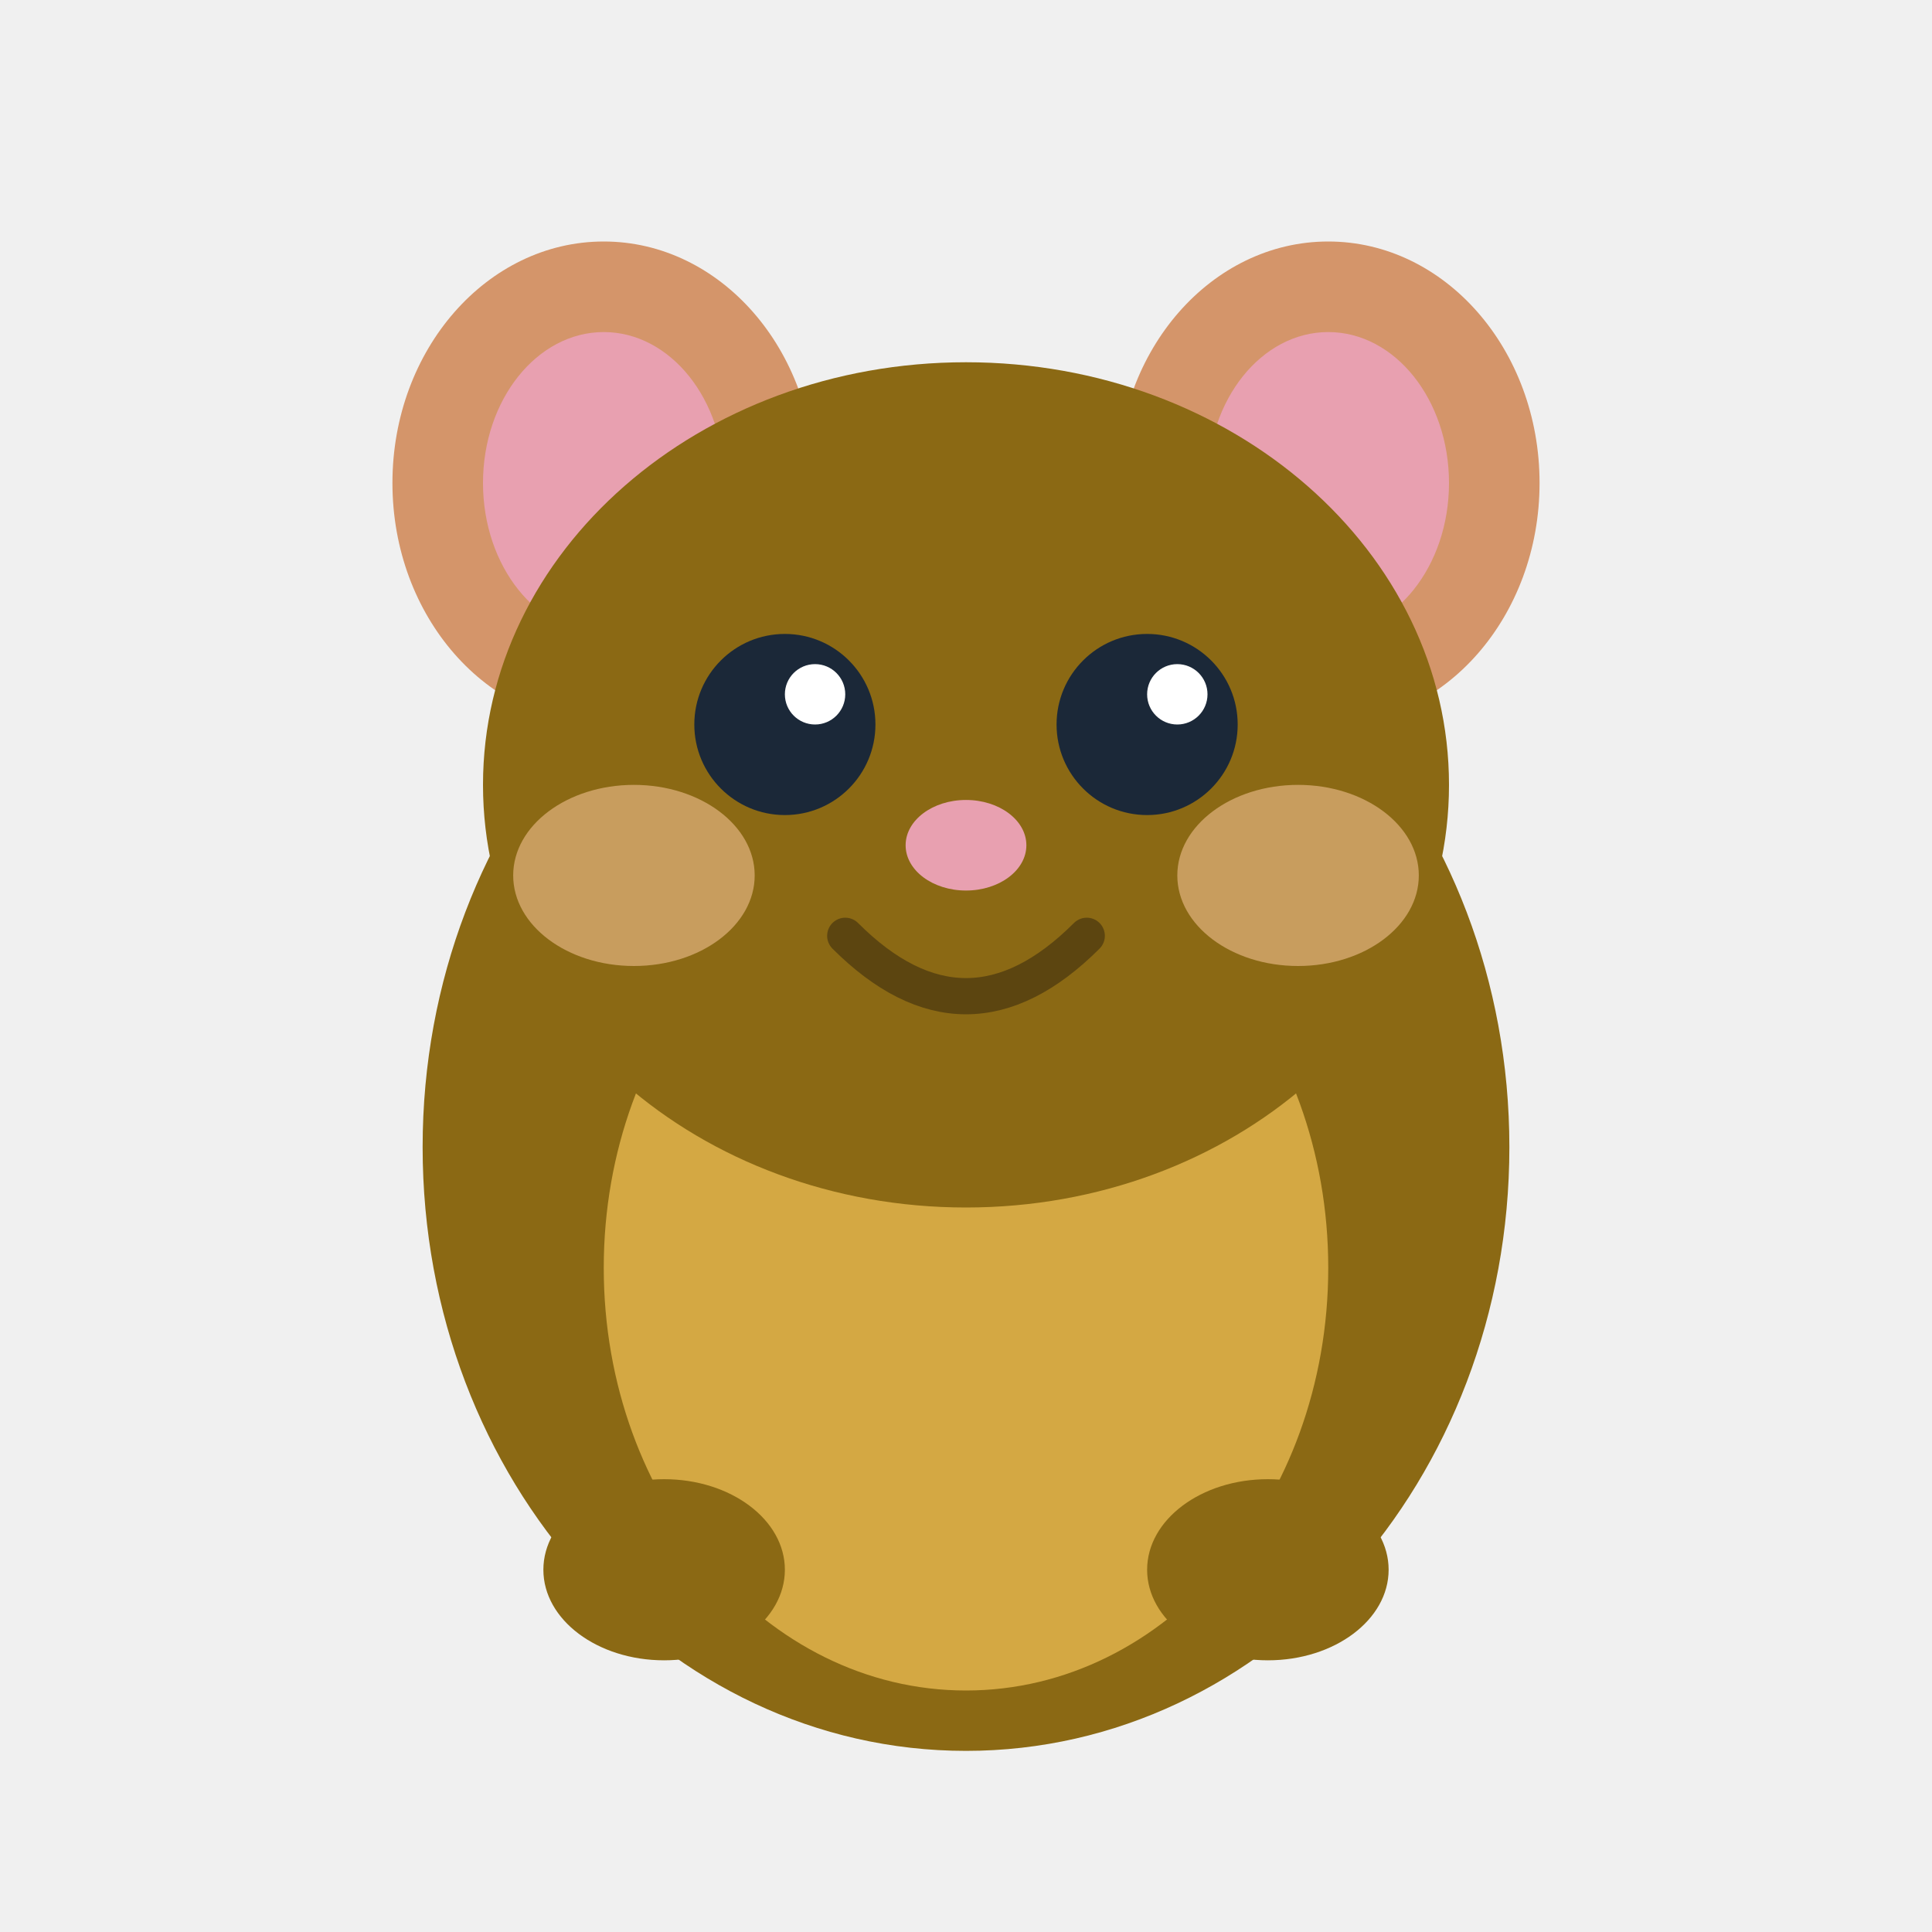
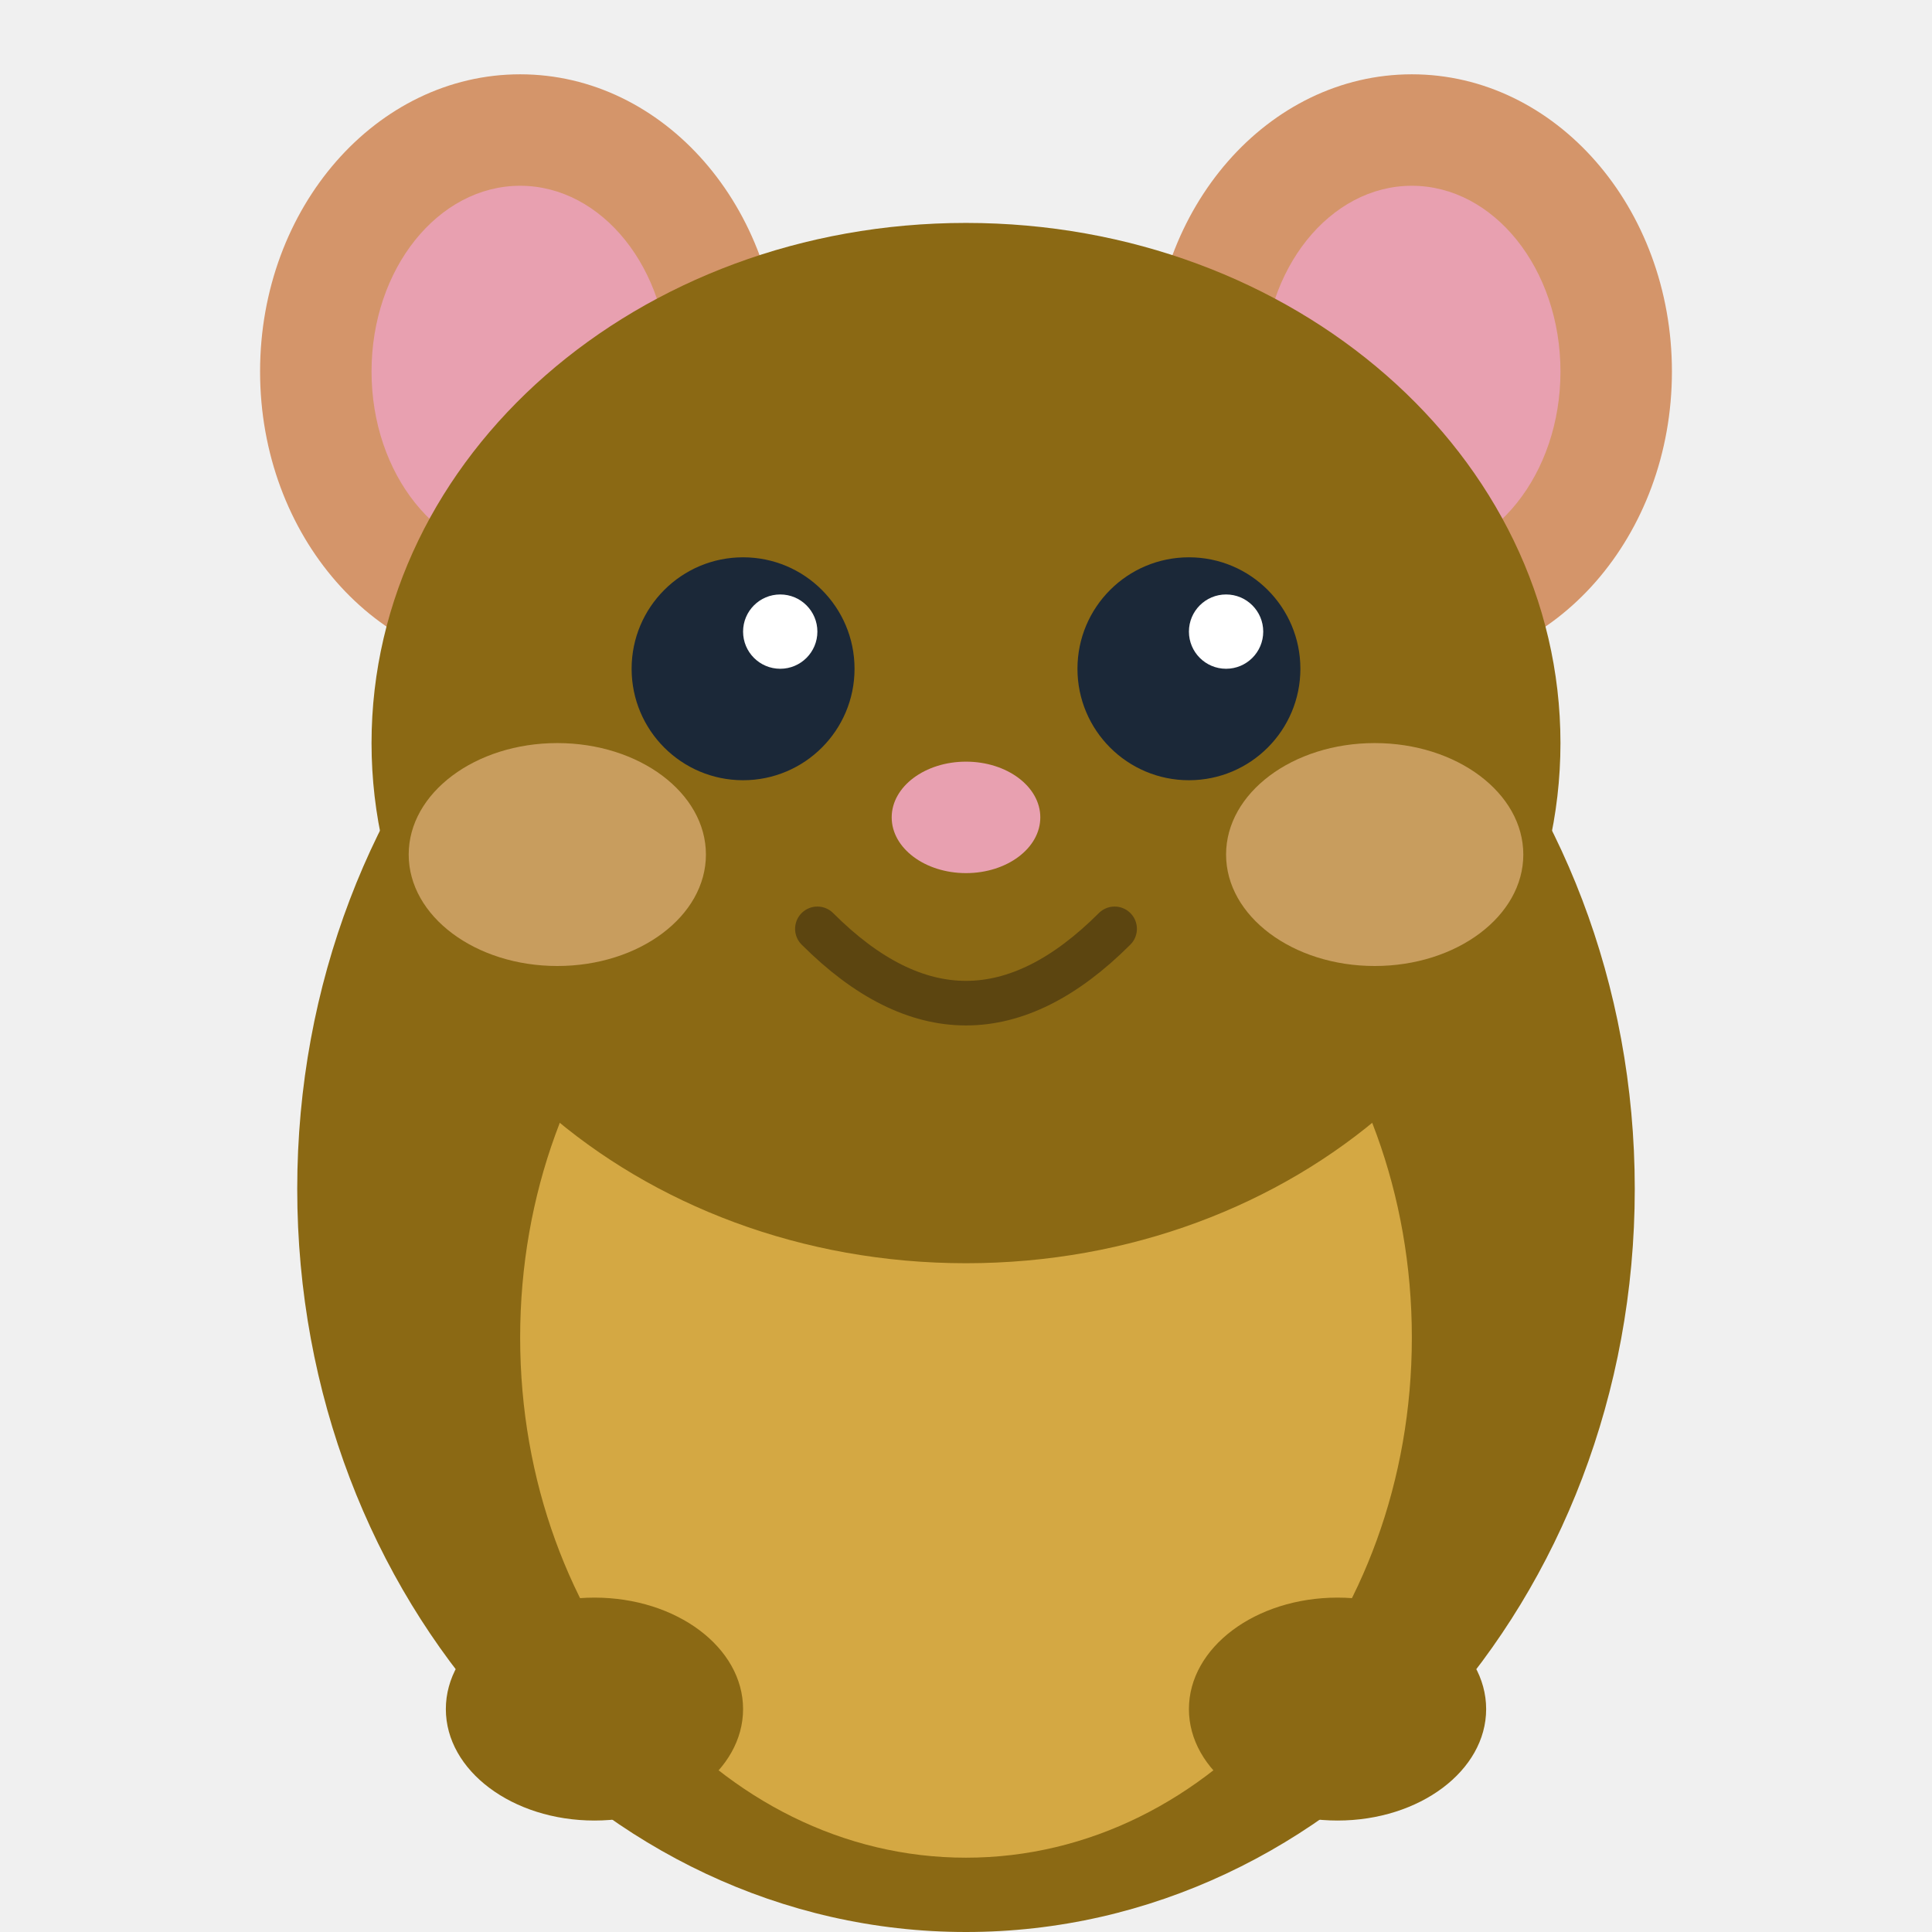
- <svg xmlns="http://www.w3.org/2000/svg" width="64" height="64" viewBox="0 0 64 64" fill="none">
+ <svg xmlns="http://www.w3.org/2000/svg" width="64" height="64" viewBox="6 6 52 52" fill="none">
  <ellipse cx="32" cy="38" rx="18" ry="20" fill="#8B6914" />
  <ellipse cx="32" cy="42" rx="12" ry="14" fill="#D4A843" />
  <ellipse cx="20" cy="16" rx="7" ry="8" fill="#D4956A" />
  <ellipse cx="20" cy="16" rx="4" ry="5" fill="#E8A0B0" />
  <ellipse cx="44" cy="16" rx="7" ry="8" fill="#D4956A" />
  <ellipse cx="44" cy="16" rx="4" ry="5" fill="#E8A0B0" />
  <ellipse cx="32" cy="26" rx="16" ry="14" fill="#8B6914" />
  <circle cx="26" cy="24" r="3" fill="#1B2838" />
  <circle cx="38" cy="24" r="3" fill="#1B2838" />
  <circle cx="27" cy="23" r="1" fill="#FFFFFF" />
  <circle cx="39" cy="23" r="1" fill="#FFFFFF" />
  <ellipse cx="21" cy="29" rx="4" ry="3" fill="#F0C090" opacity="0.6" />
  <ellipse cx="43" cy="29" rx="4" ry="3" fill="#F0C090" opacity="0.6" />
  <ellipse cx="32" cy="28" rx="2" ry="1.5" fill="#E8A0B0" />
  <path d="M28 31 Q32 35 36 31" stroke="#5C4510" stroke-width="1.2" fill="none" stroke-linecap="round" />
  <ellipse cx="22" cy="52" rx="4" ry="3" fill="#8B6914" />
  <ellipse cx="42" cy="52" rx="4" ry="3" fill="#8B6914" />
</svg>
